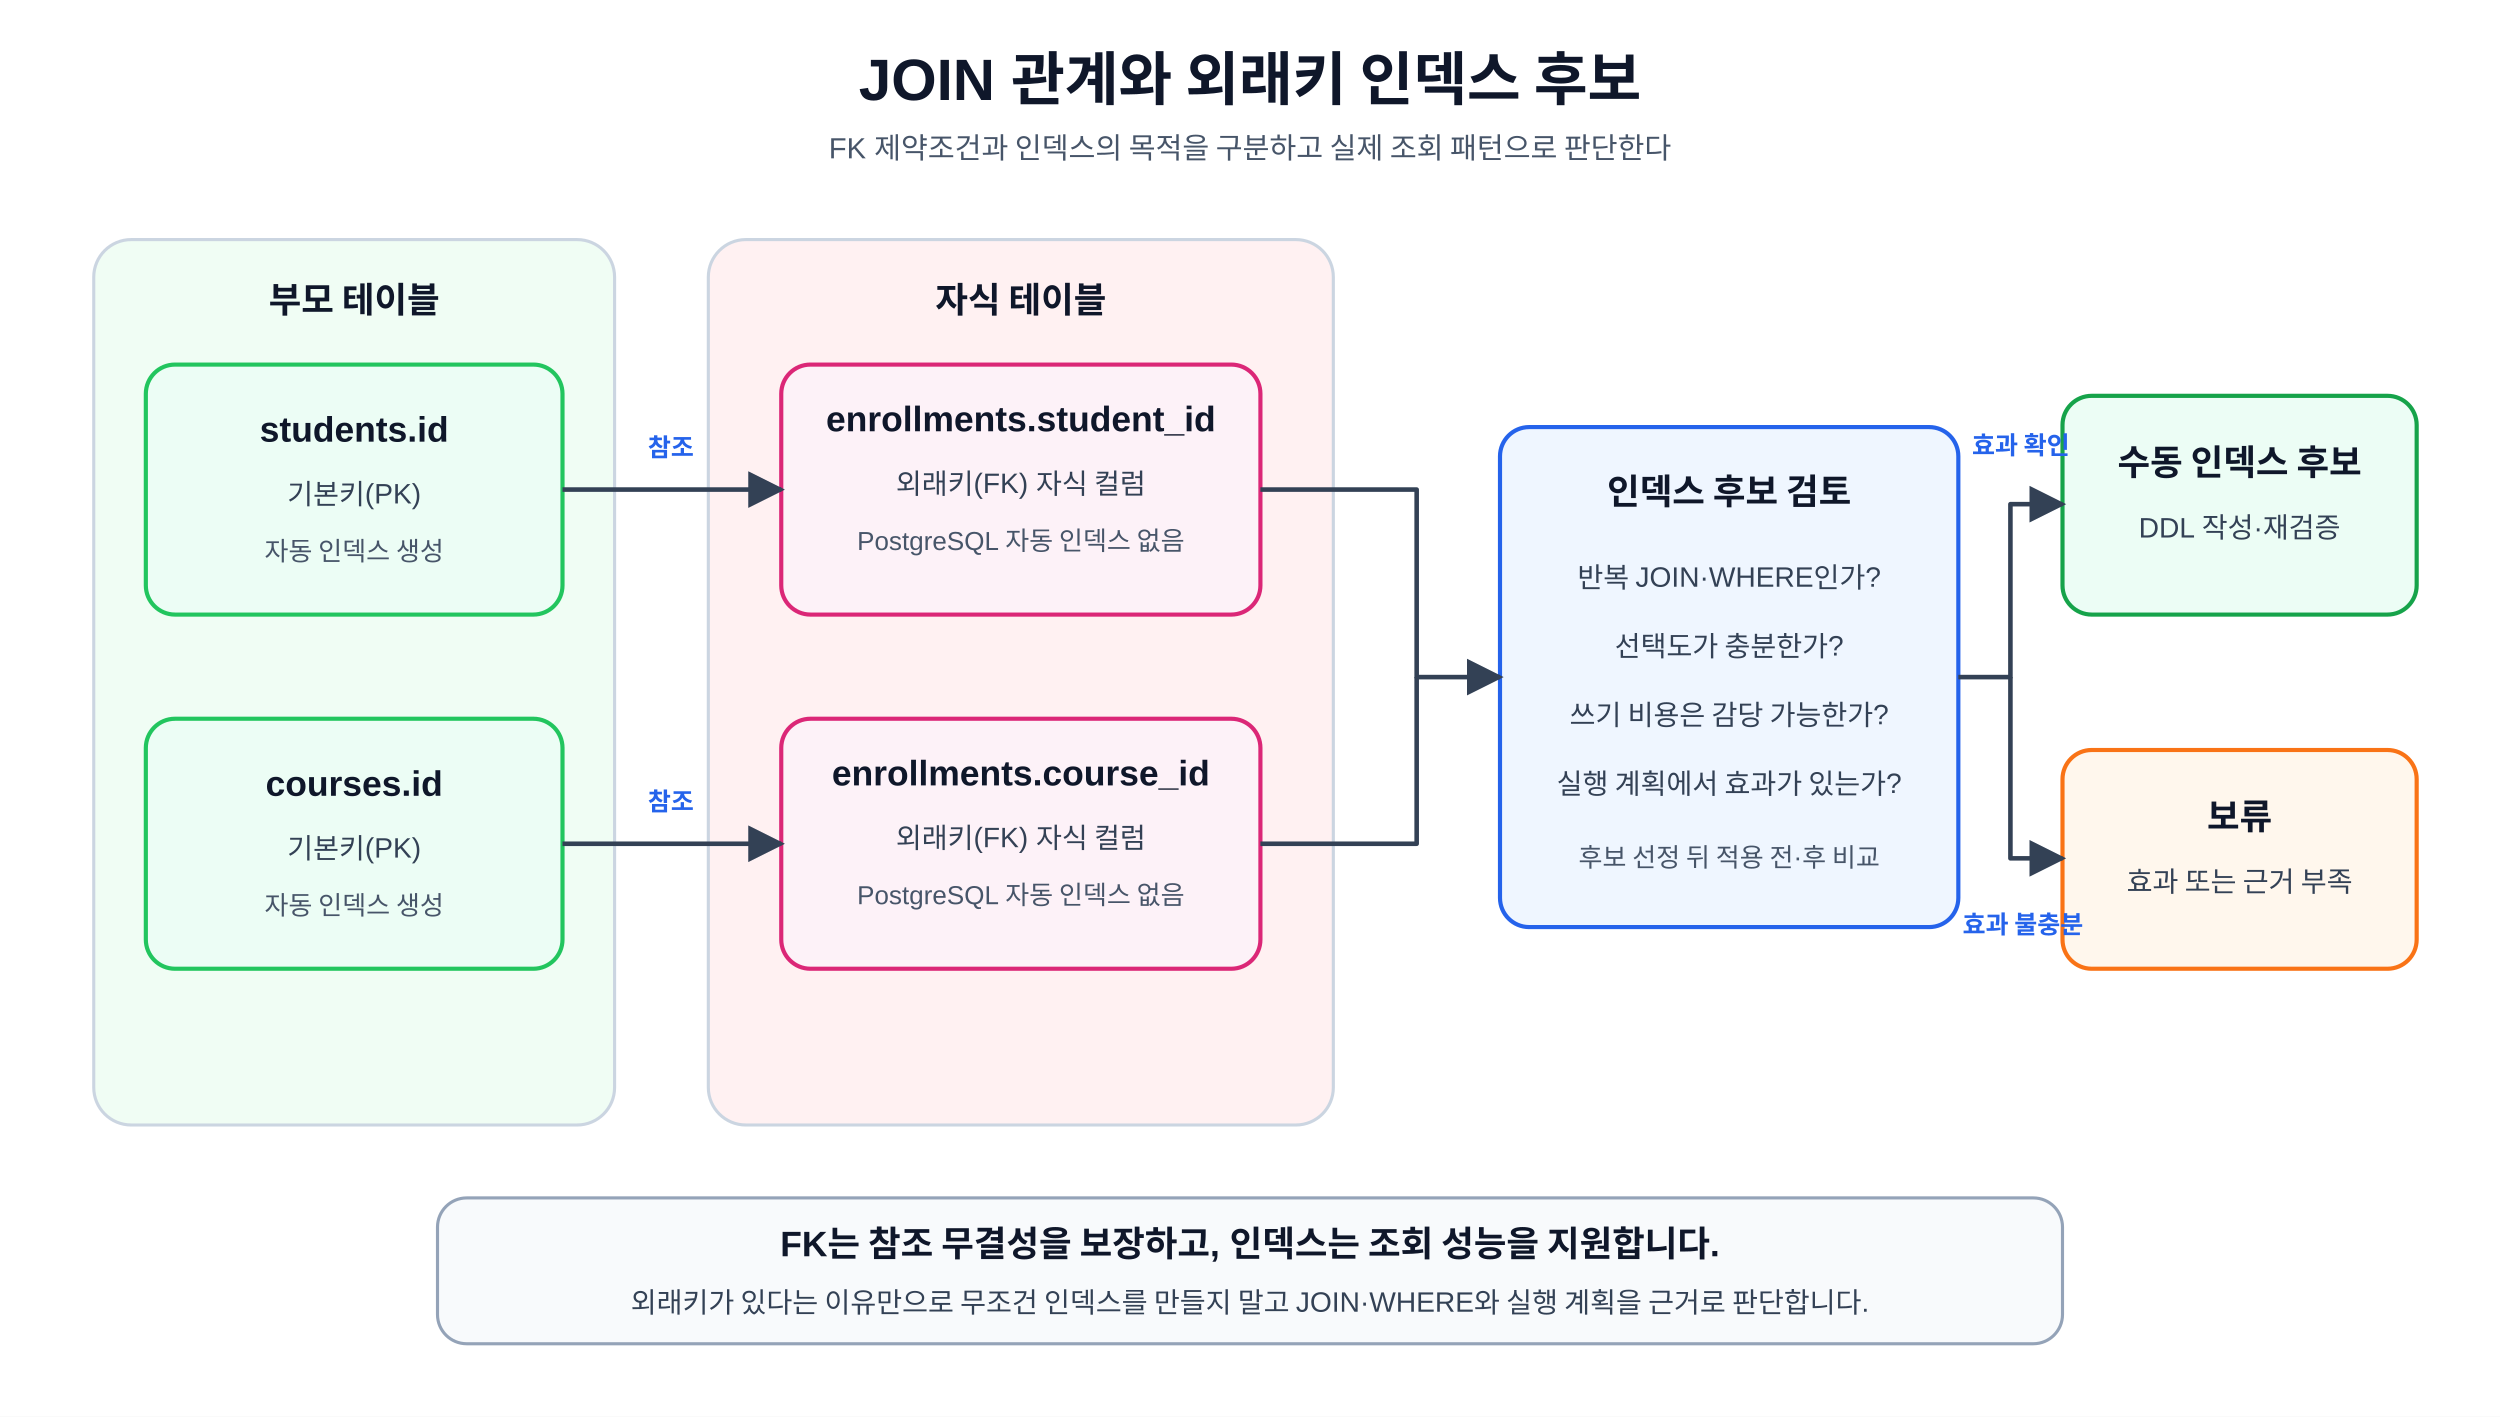
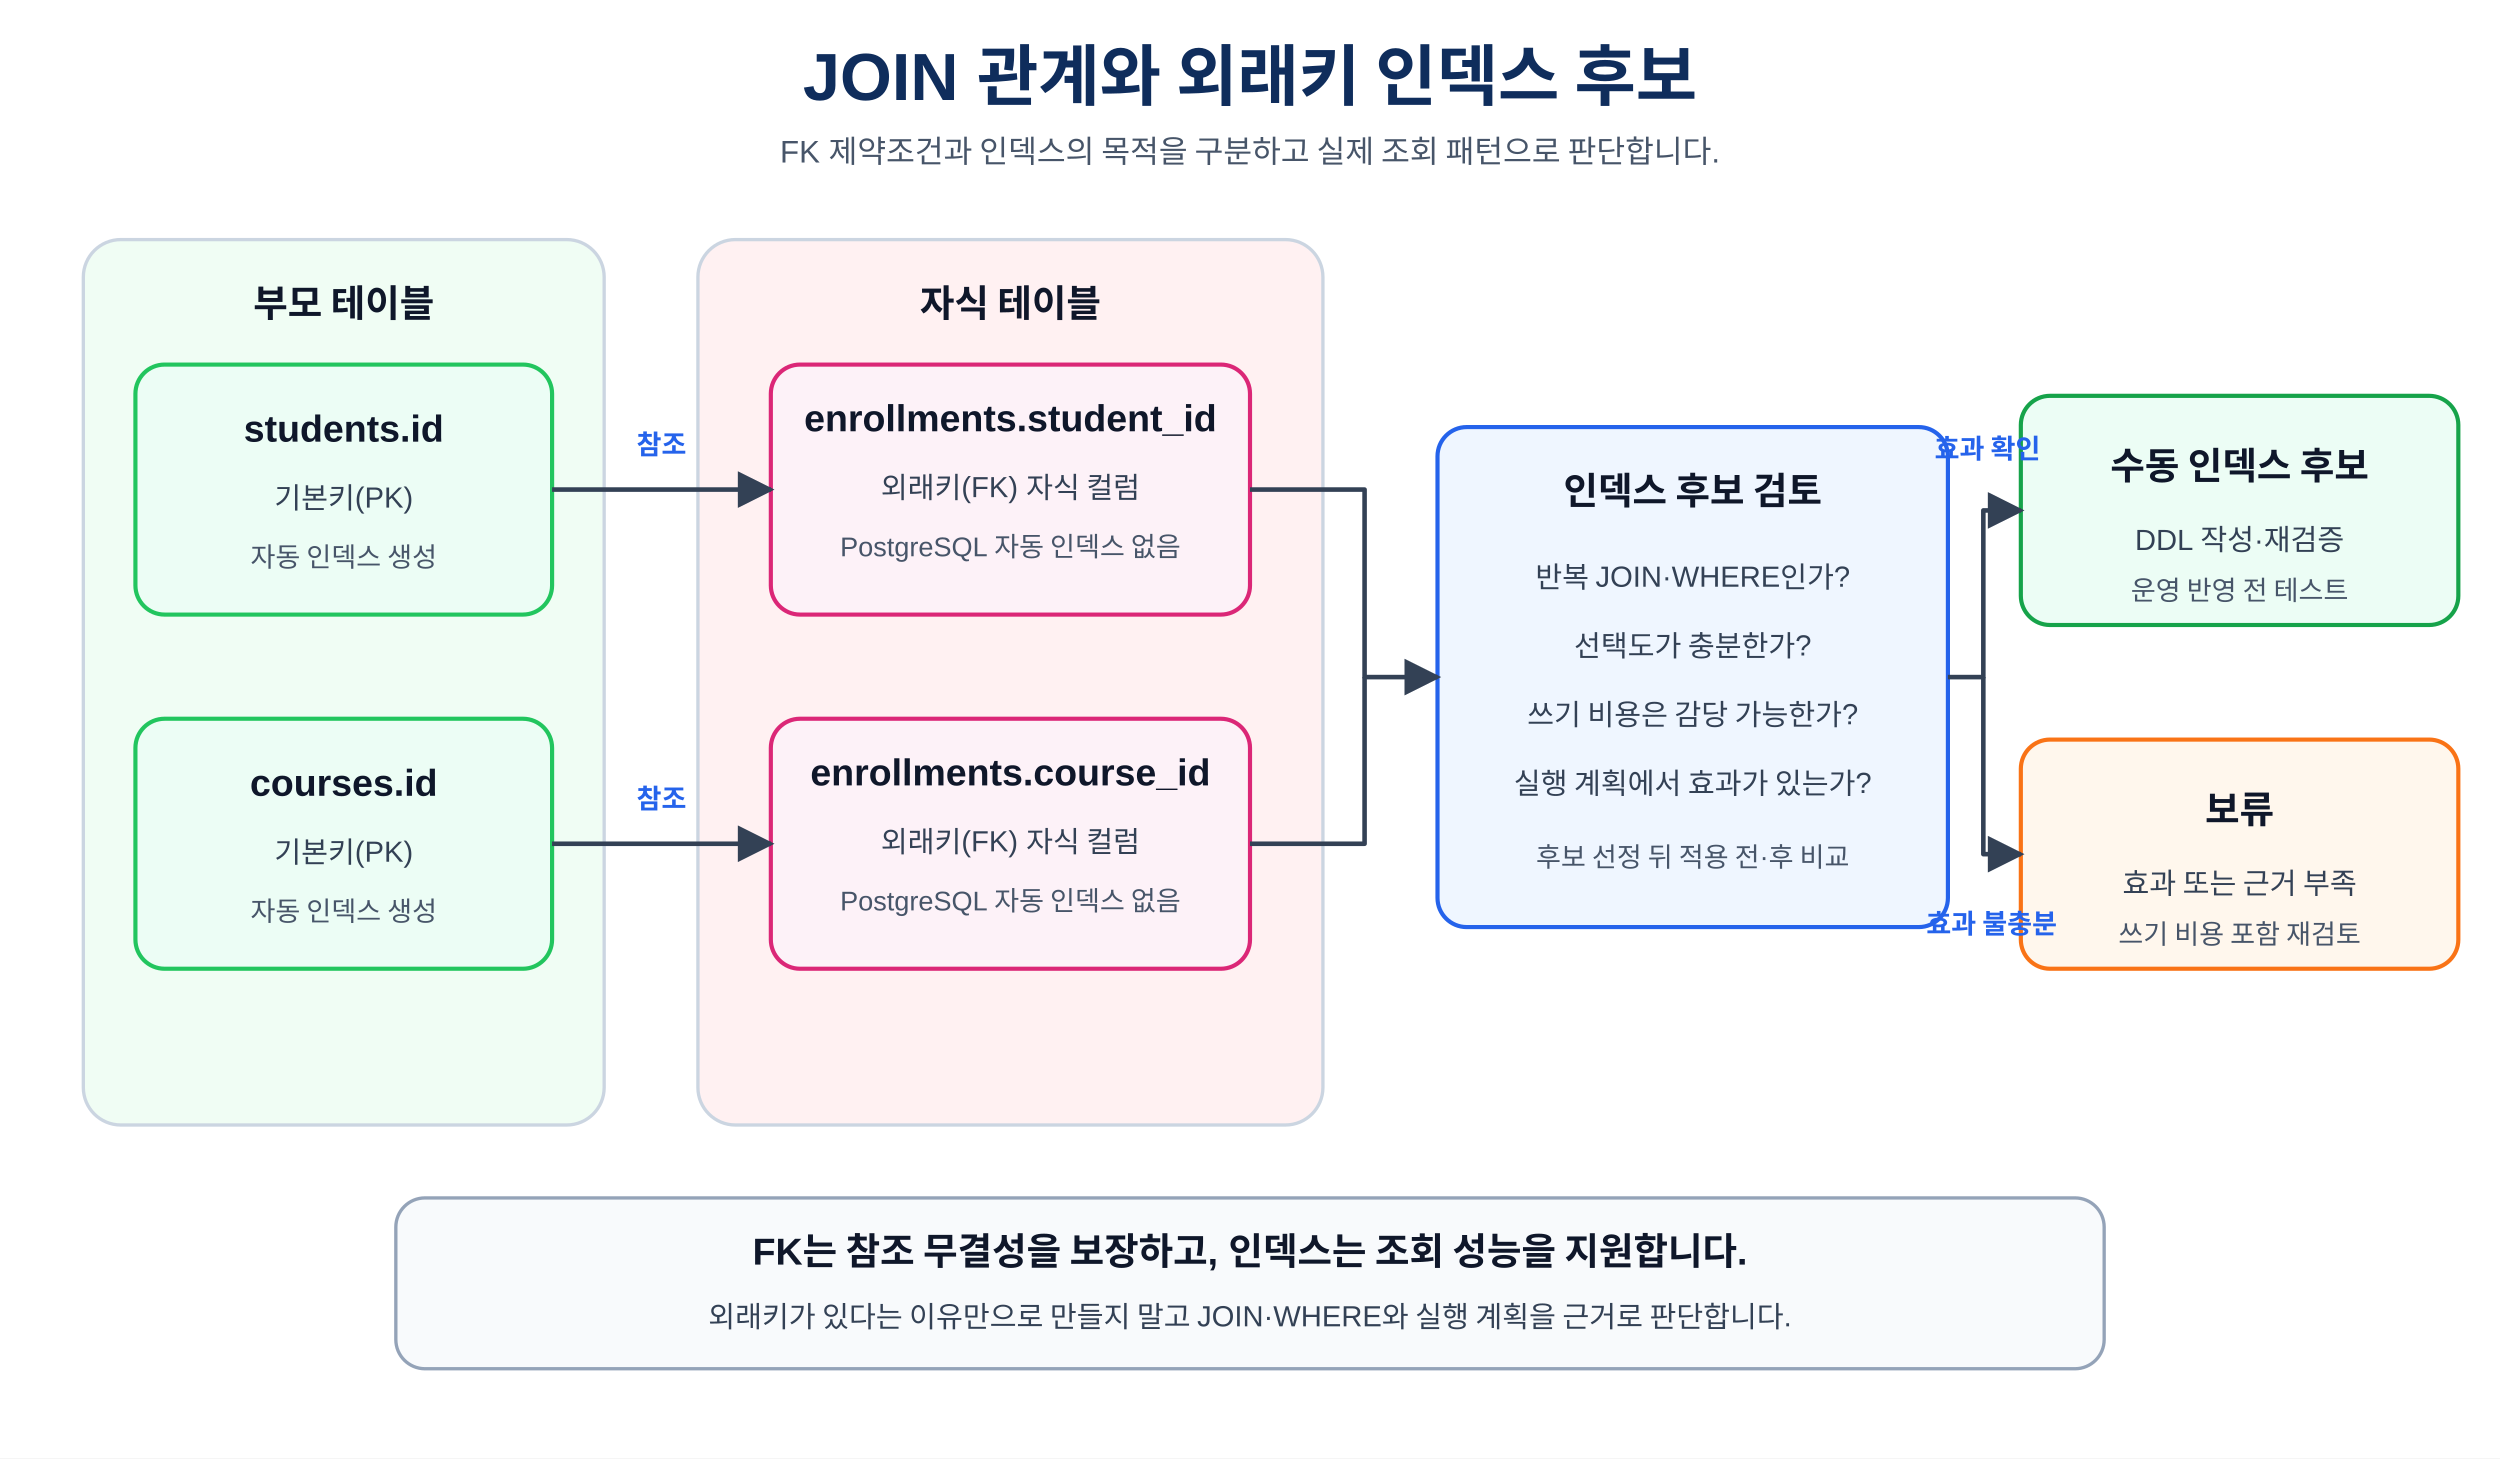
- <svg xmlns="http://www.w3.org/2000/svg" width="100%" viewBox="0 0 1200 680" role="img" aria-labelledby="title desc" preserveAspectRatio="xMidYMid meet">
+ <svg xmlns="http://www.w3.org/2000/svg" width="100%" viewBox="0 0 1200 700" role="img" aria-labelledby="title desc" preserveAspectRatio="xMidYMid meet">
  <defs>
    <marker id="arrow" viewBox="0 0 10 10" refX="9" refY="5" markerWidth="8" markerHeight="8" orient="auto">
      <path d="M0 0L10 5L0 10Z" fill="#334155" />
    </marker>
    <style>
      text{font-family:"Malgun Gothic","Apple SD Gothic Neo","Noto Sans KR",Arial,sans-serif;fill:#0f172a}
-       .title{font-size:28px;font-weight:700;text-anchor:middle}
-       .sub{font-size:14px;fill:#475569;text-anchor:middle}
-       .section-title{font-size:17px;font-weight:700;text-anchor:middle}
-       .head{font-size:17px;font-weight:700;text-anchor:middle}
-       .body{font-size:13.5px;text-anchor:middle;fill:#334155}
-       .small{font-size:12.5px;text-anchor:middle;fill:#475569}
-       .tag{font-size:12px;font-weight:700;text-anchor:middle;fill:#2563eb}
-       .group{stroke:#cbd5e1;stroke-width:1.5;rx:18;ry:18}
+       .title{font-size:32px;font-weight:700;text-anchor:middle;fill:#0f2d5c}
+       .sub{font-size:15px;fill:#475569;text-anchor:middle}
+       .section-title{font-size:18px;font-weight:700;text-anchor:middle}
+       .head{font-size:18px;font-weight:700;text-anchor:middle}
+       .body{font-size:14px;text-anchor:middle;fill:#334155}
+       .small{font-size:13px;text-anchor:middle;fill:#475569}
+       .tag{font-size:13px;font-weight:700;text-anchor:middle;fill:#2563eb}
+       .group{stroke:#cbd5e1;stroke-width:1.6;rx:18;ry:18}
      .parent-group{fill:#f0fdf4}
      .child-group{fill:#fff1f2}
      .card{stroke-width:2;rx:14;ry:14}
      .pk{fill:#ecfdf5;stroke:#22c55e}
      .fk{fill:#fdf2f8;stroke:#db2777}
      .decision{fill:#eff6ff;stroke:#2563eb}
      .candidate{fill:#ecfdf5;stroke:#16a34a}
      .hold{fill:#fff7ed;stroke:#f97316}
-       .note{fill:#f8fafc;stroke:#94a3b8;stroke-width:1.5;rx:14;ry:14}
+       .note{fill:#f8fafc;stroke:#94a3b8;stroke-width:1.6;rx:14;ry:14}
      .arrow{stroke:#334155;stroke-width:2.2;fill:none;marker-end:url(#arrow);stroke-linejoin:round}
      .connector{stroke:#334155;stroke-width:2.2;fill:none;stroke-linejoin:round}
    </style>
  </defs>
-   <rect width="1200" height="680" fill="#ffffff" />
+   <rect width="1200" height="700" fill="#ffffff" />
  <text x="600" y="48" class="title">JOIN 관계와 외래키 인덱스 후보</text>
-   <text x="600" y="76" class="sub">FK 제약조건과 인덱스의 목적을 구분하고 실제 조회 패턴으로 판단한다</text>
-   <rect x="45" y="115" width="250" height="425" class="group parent-group" />
-   <text x="170" y="150" class="section-title">부모 테이블</text>
-   <rect x="70" y="175" width="200" height="120" class="card pk" />
-   <text x="170" y="212" class="head">students.id</text>
-   <text x="170" y="242" class="body">기본키(PK)</text>
-   <text x="170" y="269" class="small">자동 인덱스 생성</text>
-   <rect x="70" y="345" width="200" height="120" class="card pk" />
-   <text x="170" y="382" class="head">courses.id</text>
-   <text x="170" y="412" class="body">기본키(PK)</text>
-   <text x="170" y="439" class="small">자동 인덱스 생성</text>
-   <rect x="340" y="115" width="300" height="425" class="group child-group" />
-   <text x="490" y="150" class="section-title">자식 테이블</text>
-   <rect x="375" y="175" width="230" height="120" class="card fk" />
-   <text x="490" y="207" class="head">enrollments.student_id</text>
-   <text x="490" y="237" class="body">외래키(FK) 자식 컬럼</text>
-   <text x="490" y="264" class="small">PostgreSQL 자동 인덱스 없음</text>
-   <rect x="375" y="345" width="230" height="120" class="card fk" />
-   <text x="490" y="377" class="head">enrollments.course_id</text>
-   <text x="490" y="407" class="body">외래키(FK) 자식 컬럼</text>
-   <text x="490" y="434" class="small">PostgreSQL 자동 인덱스 없음</text>
-   <rect x="720" y="205" width="220" height="240" class="card decision" />
-   <text x="830" y="242" class="head">인덱스 후보 검토</text>
-   <text x="830" y="282" class="body">반복 JOIN·WHERE인가?</text>
-   <text x="830" y="315" class="body">선택도가 충분한가?</text>
-   <text x="830" y="348" class="body">쓰기 비용은 감당 가능한가?</text>
-   <text x="830" y="381" class="body">실행 계획에서 효과가 있는가?</text>
-   <text x="830" y="416" class="small">후보 선정 뒤 적용 전·후 비교</text>
-   <rect x="990" y="190" width="170" height="105" class="card candidate" />
-   <text x="1075" y="228" class="head">수동 인덱스 후보</text>
-   <text x="1075" y="258" class="body">DDL 작성·재검증</text>
-   <rect x="990" y="360" width="170" height="105" class="card hold" />
-   <text x="1075" y="398" class="head">보류</text>
-   <text x="1075" y="428" class="body">효과 또는 근거 부족</text>
-   <path d="M270 235 H375" class="arrow" />
-   <text x="322" y="219" class="tag">참조</text>
-   <path d="M270 405 H375" class="arrow" />
-   <text x="322" y="389" class="tag">참조</text>
-   <path d="M605 235 H680 V325 H720" class="arrow" />
-   <path d="M605 405 H680 V325" class="connector" />
-   <path d="M940 325 H965 V242 H990" class="arrow" />
-   <text x="970" y="218" class="tag">효과 확인</text>
-   <path d="M965 325 V412 H990" class="arrow" />
-   <text x="971" y="448" class="tag">효과 불충분</text>
-   <rect x="210" y="575" width="780" height="70" class="note" />
-   <text x="600" y="603" class="head">FK는 참조 무결성을 보장하고, 인덱스는 조회 성능을 지원합니다.</text>
-   <text x="600" y="630" class="body">외래키가 있다는 이유만으로 무조건 인덱스를 만들지 말고 JOIN·WHERE와 실행 계획을 근거로 판단합니다.</text>
+   <text x="600" y="78" class="sub">FK 제약조건과 인덱스의 목적을 구분하고 실제 조회 패턴으로 판단합니다.</text>
+   <rect x="40" y="115" width="250" height="425" class="group parent-group" />
+   <text x="165" y="152" class="section-title">부모 테이블</text>
+   <rect x="65" y="175" width="200" height="120" class="card pk" />
+   <text x="165" y="212" class="head">students.id</text>
+   <text x="165" y="244" class="body">기본키(PK)</text>
+   <text x="165" y="272" class="small">자동 인덱스 생성</text>
+   <rect x="65" y="345" width="200" height="120" class="card pk" />
+   <text x="165" y="382" class="head">courses.id</text>
+   <text x="165" y="414" class="body">기본키(PK)</text>
+   <text x="165" y="442" class="small">자동 인덱스 생성</text>
+   <rect x="335" y="115" width="300" height="425" class="group child-group" />
+   <text x="485" y="152" class="section-title">자식 테이블</text>
+   <rect x="370" y="175" width="230" height="120" class="card fk" />
+   <text x="485" y="207" class="head">enrollments.student_id</text>
+   <text x="485" y="239" class="body">외래키(FK) 자식 컬럼</text>
+   <text x="485" y="267" class="small">PostgreSQL 자동 인덱스 없음</text>
+   <rect x="370" y="345" width="230" height="120" class="card fk" />
+   <text x="485" y="377" class="head">enrollments.course_id</text>
+   <text x="485" y="409" class="body">외래키(FK) 자식 컬럼</text>
+   <text x="485" y="437" class="small">PostgreSQL 자동 인덱스 없음</text>
+   <rect x="690" y="205" width="245" height="240" class="card decision" />
+   <text x="812.5" y="242" class="head">인덱스 후보 검토</text>
+   <text x="812.5" y="282" class="body">반복 JOIN·WHERE인가?</text>
+   <text x="812.5" y="315" class="body">선택도가 충분한가?</text>
+   <text x="812.5" y="348" class="body">쓰기 비용은 감당 가능한가?</text>
+   <text x="812.5" y="381" class="body">실행 계획에서 효과가 있는가?</text>
+   <text x="812.5" y="416" class="small">후보 선정 뒤 적용 전·후 비교</text>
+   <rect x="970" y="190" width="210" height="110" class="card candidate" />
+   <text x="1075" y="230" class="head">수동 인덱스 후보</text>
+   <text x="1075" y="264" class="body">DDL 작성·재검증</text>
+   <text x="1075" y="288" class="small">운영 반영 전 테스트</text>
+   <rect x="970" y="355" width="210" height="110" class="card hold" />
+   <text x="1075" y="395" class="head">보류</text>
+   <text x="1075" y="429" class="body">효과 또는 근거 부족</text>
+   <text x="1075" y="453" class="small">쓰기 비용 포함 재검토</text>
+   <path d="M265 235H370" class="arrow" />
+   <text x="317.5" y="218" class="tag">참조</text>
+   <path d="M265 405H370" class="arrow" />
+   <text x="317.5" y="388" class="tag">참조</text>
+   <path d="M600 235H655V325H690" class="arrow" />
+   <path d="M600 405H655V325" class="connector" />
+   <path d="M935 325H952V245H970" class="arrow" />
+   <text x="954" y="220" class="tag">효과 확인</text>
+   <path d="M952 325V410H970" class="arrow" />
+   <text x="956" y="448" class="tag">효과 불충분</text>
+   <rect x="190" y="575" width="820" height="82" class="note" />
+   <text x="600" y="607" class="head">FK는 참조 무결성을 보장하고, 인덱스는 조회 성능을 지원합니다.</text>
+   <text x="600" y="637" class="body">외래키가 있다는 이유만으로 만들지 말고 JOIN·WHERE와 실행 계획을 근거로 판단합니다.</text>
</svg>
